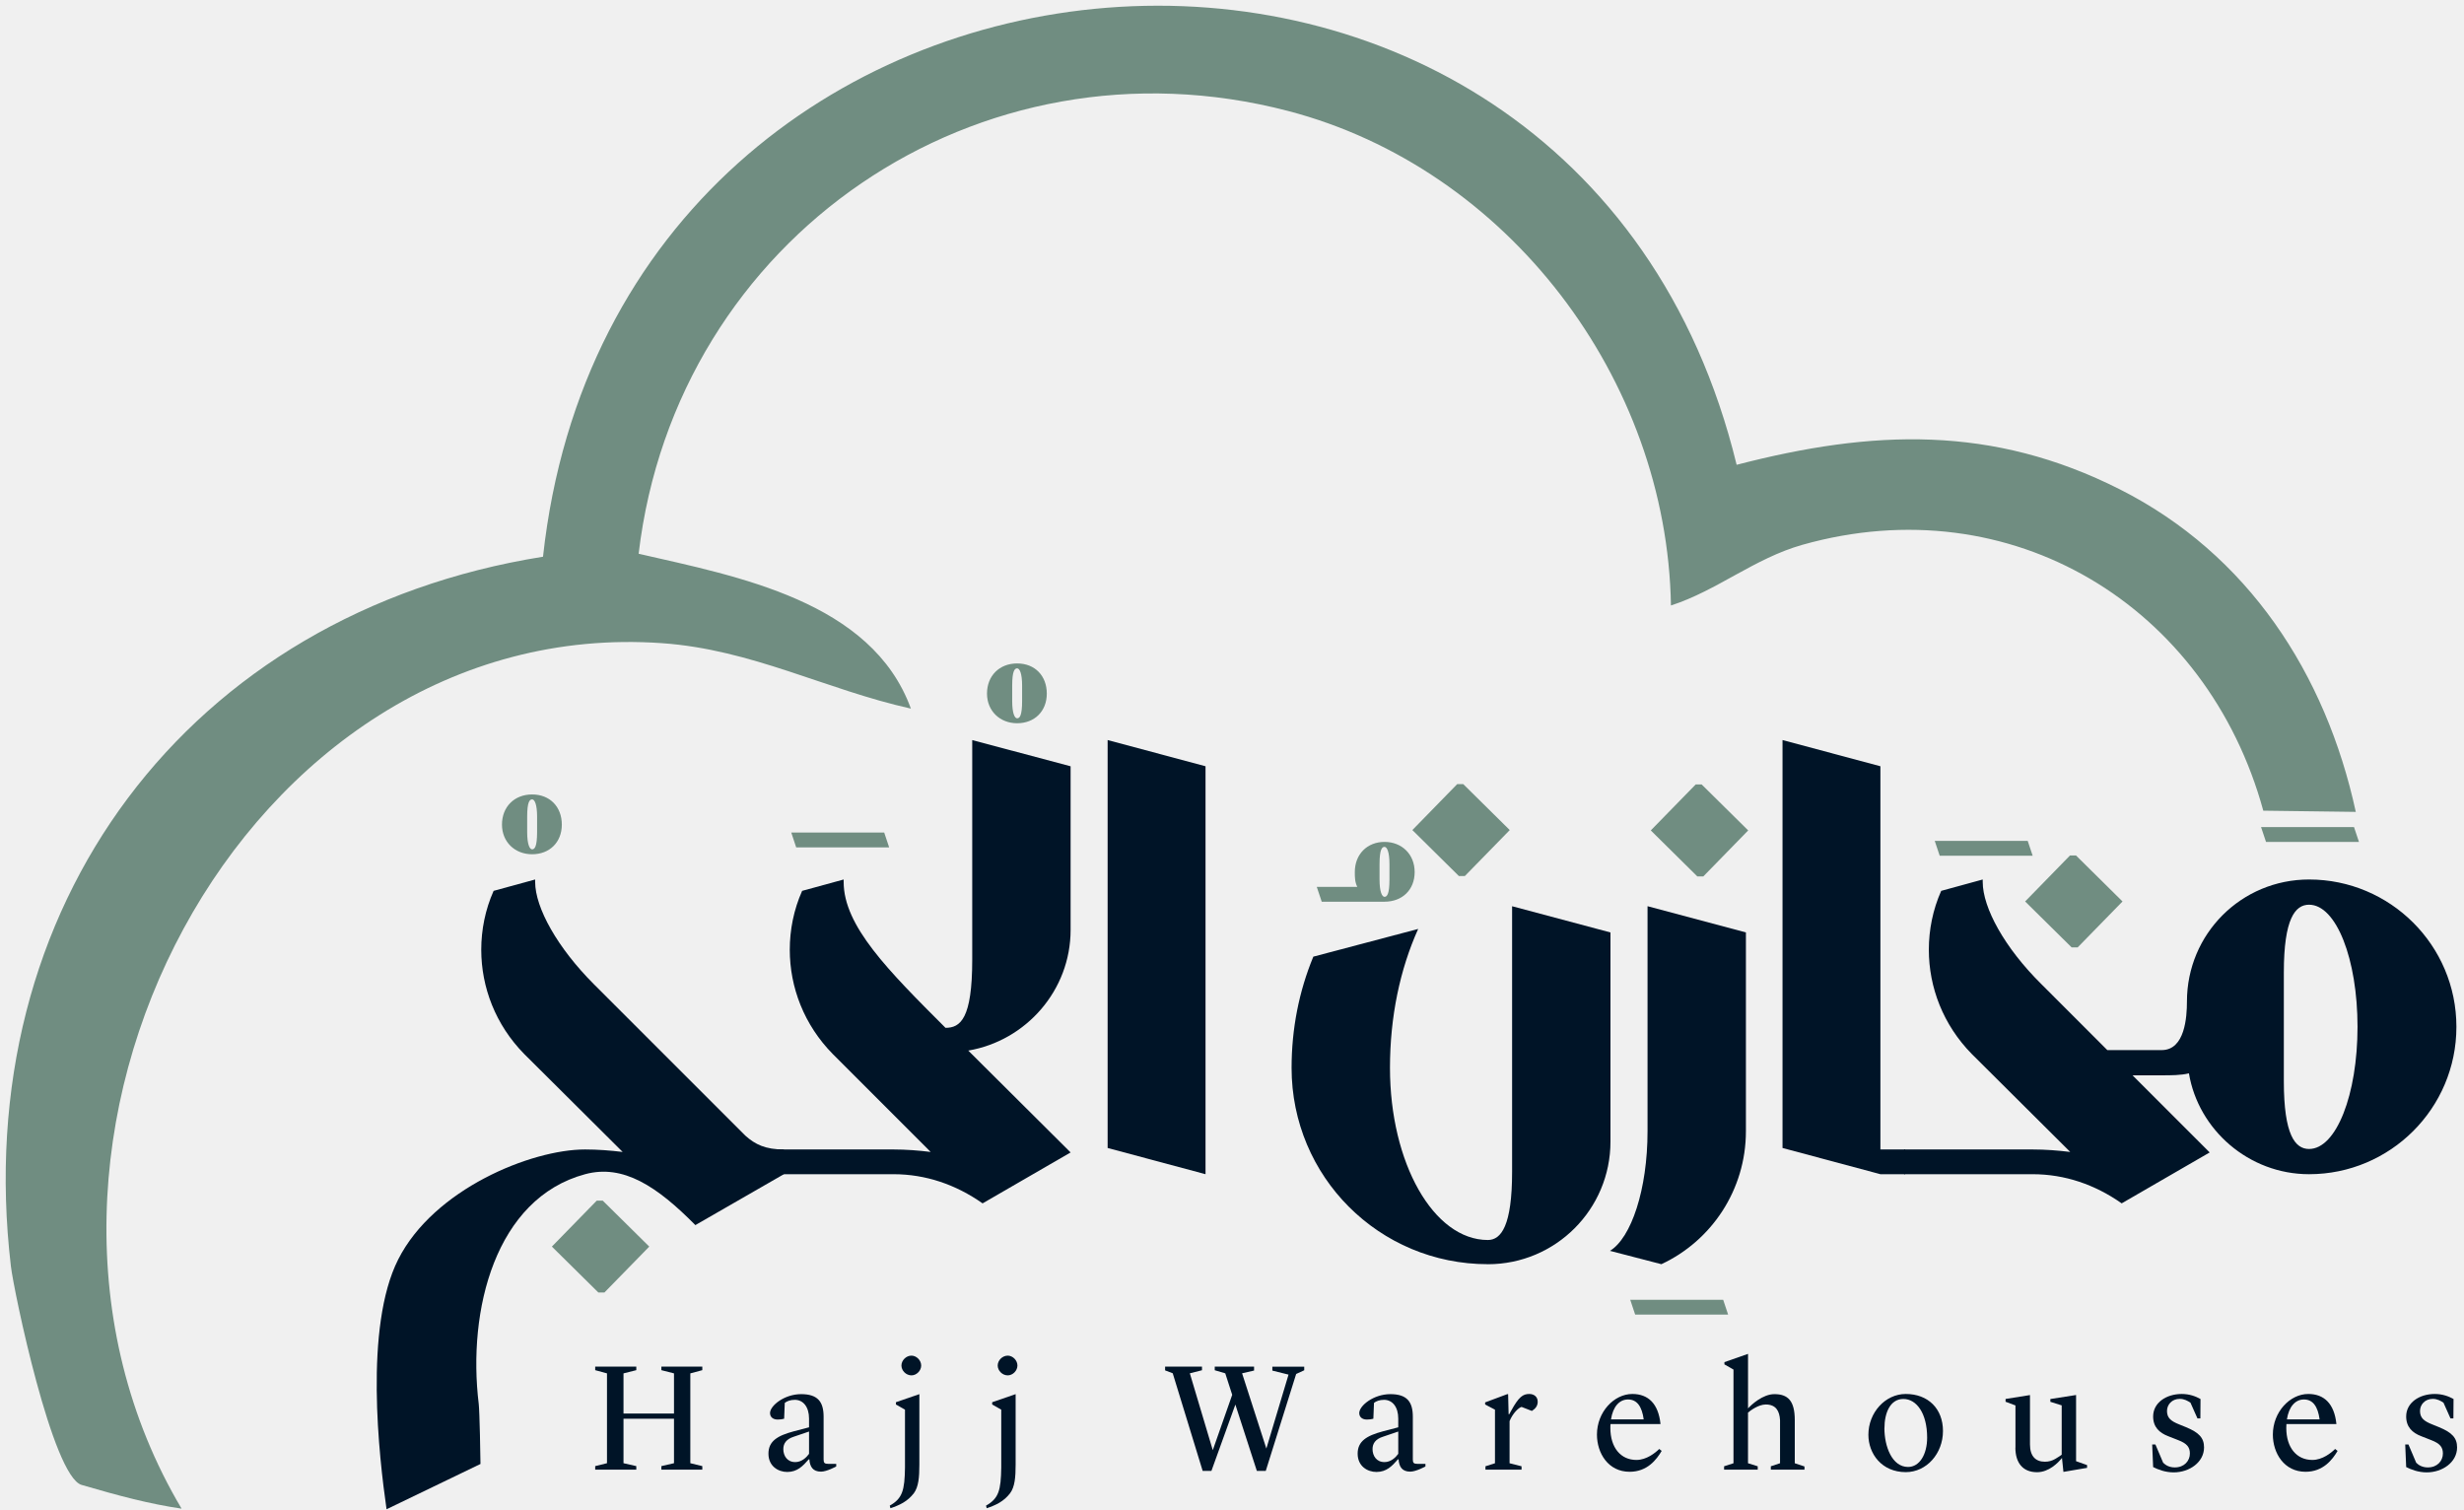
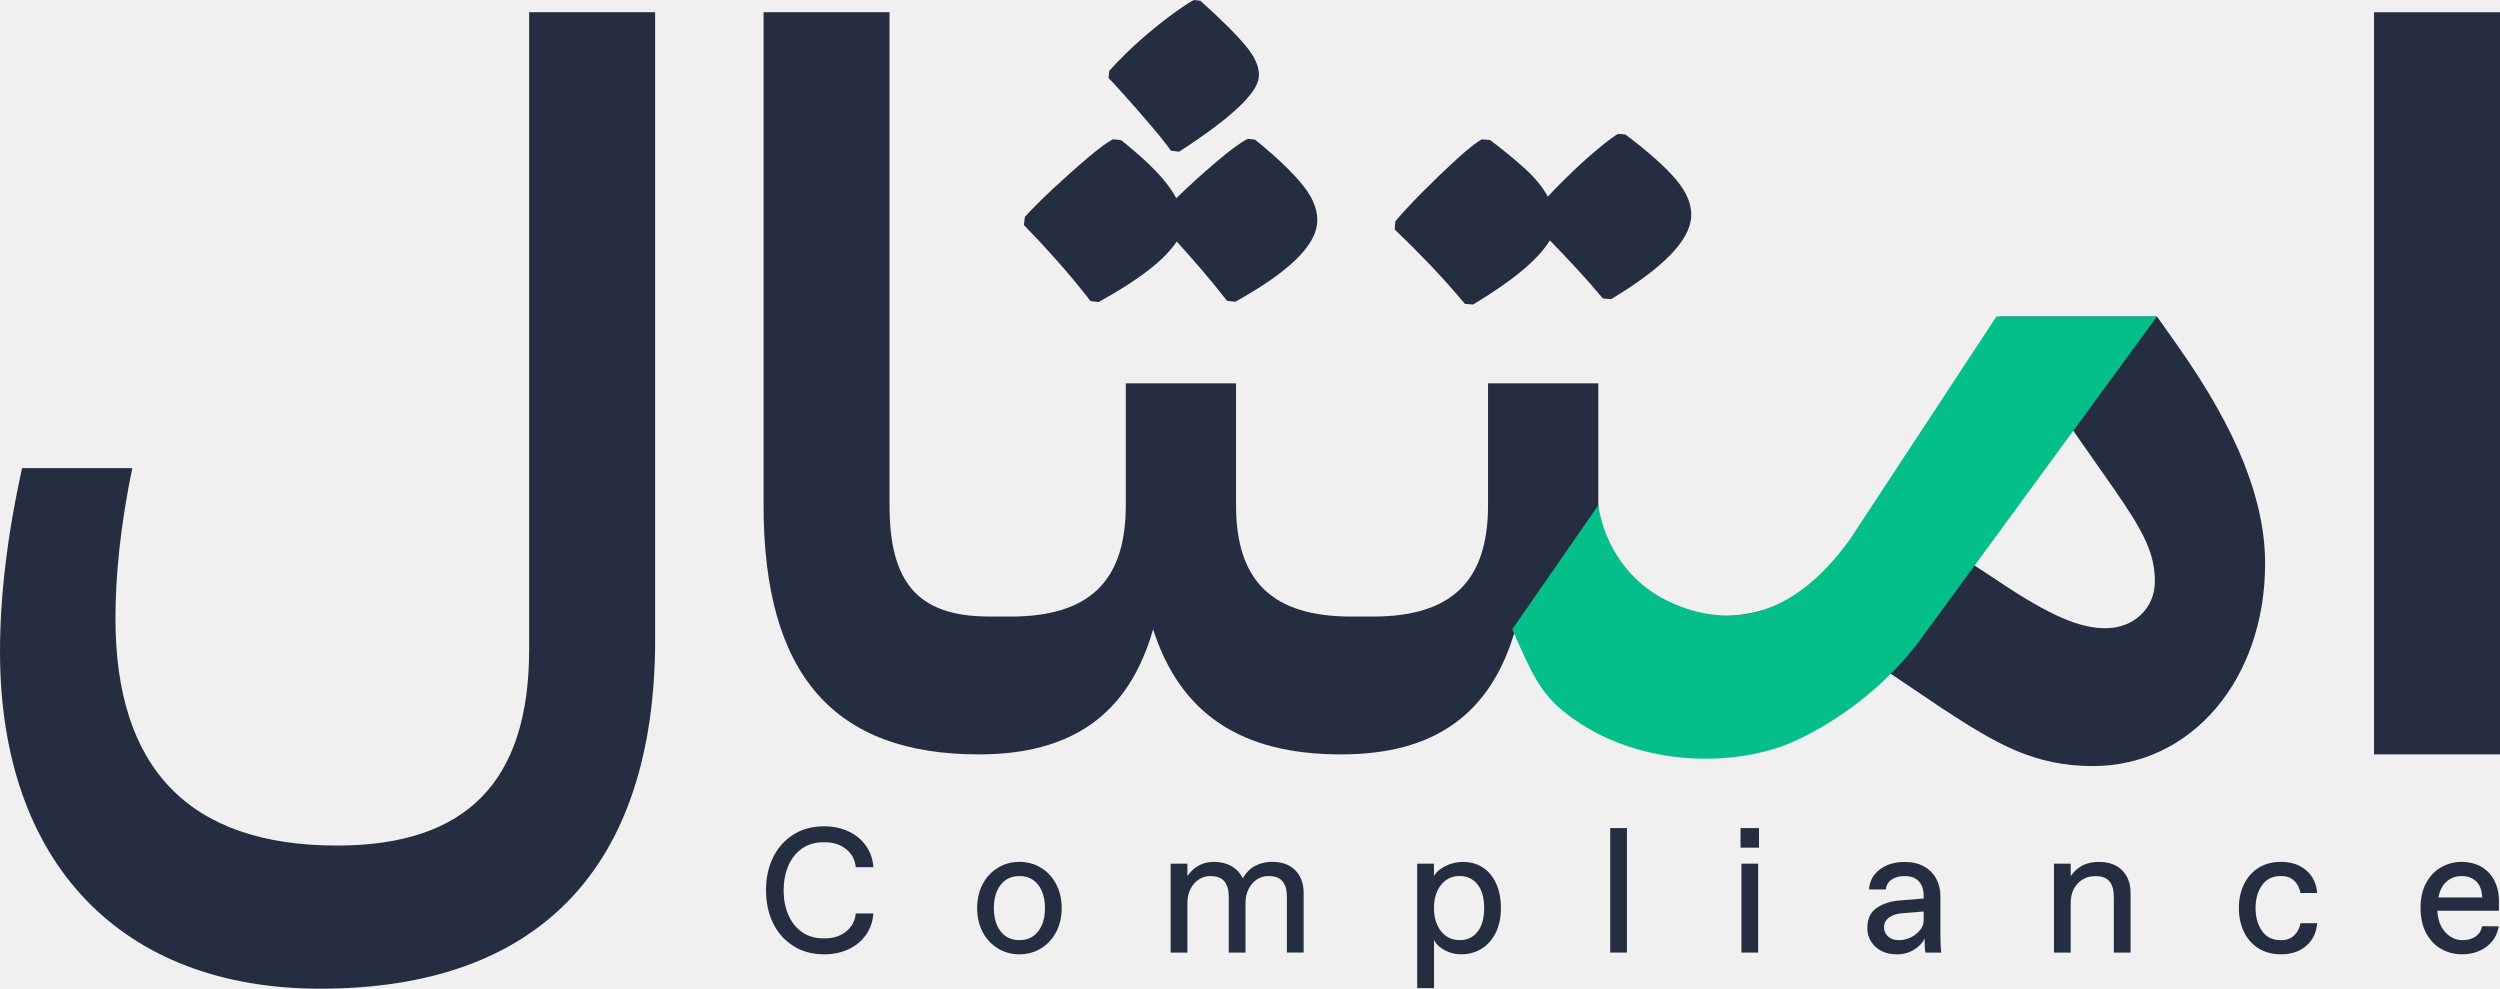
- <svg xmlns="http://www.w3.org/2000/svg" width="160" height="98" viewBox="0 0 160 98" fill="none">
-   <path d="M31.198 95.06L25.101 98C24.616 94.627 23.633 86.177 25.856 81.781C28.163 77.212 34.49 74.638 37.991 74.638C38.826 74.638 39.629 74.702 40.432 74.799L34.043 68.442C32.18 66.549 31.25 64.108 31.25 61.667C31.25 60.383 31.508 59.068 32.053 57.846L34.75 57.108V57.269C34.75 58.939 36.194 61.538 38.571 63.915L48.397 73.738C49.038 74.316 49.712 74.638 50.9 74.638V76.244L45.153 79.549C42.68 77.046 40.473 75.572 37.993 76.244C32.175 77.815 30.339 85.046 31.087 91.167C31.142 91.614 31.2 94.644 31.2 95.06H31.198Z" fill="#001427" />
-   <path d="M63.803 78.137C62.069 76.918 60.111 76.244 58.024 76.244H49.676V74.638H58.024C58.827 74.638 59.662 74.702 60.433 74.799L54.077 68.442C52.213 66.549 51.284 64.108 51.284 61.667C51.284 60.383 51.541 59.068 52.087 57.846L54.783 57.108V57.269C54.783 60.126 57.672 63.015 61.397 66.74C62.359 66.74 63.132 66.162 63.132 62.309V48.055L69.52 49.757V60.383C69.52 64.301 66.631 67.575 62.874 68.217L69.52 74.831L63.806 78.137H63.803Z" fill="#001427" />
-   <path d="M78.281 76.244L71.924 74.541V48.053L78.281 49.755V76.244Z" fill="#001427" />
-   <path d="M96.614 82.087C89.551 82.087 83.869 76.405 83.869 69.342C83.869 66.804 84.35 64.366 85.281 62.118L92.089 60.319C90.902 62.953 90.258 66.034 90.258 69.342C90.258 75.507 93.083 80.516 96.614 80.516C97.481 80.516 98.188 79.584 98.188 76.085V58.844L104.576 60.547V74.127C104.576 78.526 101.013 82.089 96.614 82.089V82.087Z" fill="#001427" />
-   <path d="M107.882 82.087L104.542 81.22C105.922 80.385 106.983 77.237 106.983 73.451V58.842L113.371 60.544V73.451C113.371 77.272 111.124 80.578 107.882 82.087Z" fill="#001427" />
-   <path d="M122.104 76.244L115.748 74.541V48.053L122.104 49.755V74.638H123.71V76.244H122.104Z" fill="#001427" />
-   <path d="M136.839 68.185H140.371C141.88 68.185 142.009 66.034 142.009 65.037C142.009 60.639 145.54 57.108 149.939 57.108C155.205 57.108 159.507 61.377 159.507 66.675C159.507 71.974 155.205 76.244 149.939 76.244C146.021 76.244 142.747 73.354 142.138 69.694C141.625 69.823 140.983 69.823 140.371 69.823H138.477L143.486 74.831L137.771 78.137C136.037 76.918 134.079 76.244 131.992 76.244H123.643V74.638H131.992C132.827 74.638 133.63 74.702 134.431 74.799L128.042 68.442C126.179 66.549 125.249 64.108 125.249 61.667C125.249 60.383 125.507 59.068 126.052 57.846L128.748 57.108V57.269C128.748 58.939 130.161 61.538 132.57 63.915L136.839 68.185ZM149.939 58.745C149.039 58.745 148.301 59.645 148.301 63.144V70.207C148.301 73.706 149.039 74.606 149.939 74.606C151.706 74.606 153.086 71.074 153.086 66.675C153.086 62.277 151.706 58.745 149.939 58.745Z" fill="#001427" />
-   <path d="M32.596 53.544C32.596 52.389 33.399 51.586 34.554 51.586C35.709 51.586 36.482 52.389 36.482 53.544C36.482 54.699 35.679 55.469 34.554 55.469C33.429 55.469 32.596 54.667 32.596 53.544ZM34.876 54.025V53.029C34.876 52.226 34.715 51.906 34.554 51.906C34.393 51.906 34.232 52.067 34.232 53.029V54.025C34.232 54.828 34.393 55.15 34.554 55.15C34.715 55.15 34.876 54.989 34.876 54.025Z" fill="#708D81" />
-   <path d="M57.415 54.057L57.737 55.021H51.7L51.38 54.057H57.417H57.415Z" fill="#708D81" />
-   <path d="M64.091 45.036C64.091 43.882 64.894 43.079 66.049 43.079C67.204 43.079 67.974 43.882 67.974 45.036C67.974 46.191 67.171 46.962 66.049 46.962C64.926 46.962 64.091 46.159 64.091 45.036ZM66.371 45.517V44.521C66.371 43.718 66.21 43.398 66.049 43.398C65.888 43.398 65.727 43.559 65.727 44.521V45.517C65.727 46.32 65.888 46.642 66.049 46.642C66.21 46.642 66.371 46.481 66.371 45.517Z" fill="#708D81" />
-   <path d="M89.903 58.552H85.827L85.505 57.588H88.136C87.975 57.266 87.975 56.947 87.975 56.624C87.975 55.469 88.778 54.667 89.903 54.667C91.028 54.667 91.861 55.469 91.861 56.624C91.861 57.779 91.058 58.55 89.903 58.55V58.552ZM90.225 57.108V56.111C90.225 55.309 90.064 54.989 89.903 54.989C89.742 54.989 89.581 55.15 89.581 56.111V57.108C89.581 57.91 89.742 58.233 89.903 58.233C90.064 58.233 90.225 58.071 90.225 57.108Z" fill="#708D81" />
-   <path d="M111.894 84.397L112.216 85.361H106.18L105.858 84.397H111.894Z" fill="#708D81" />
-   <path d="M131.67 54.602L131.992 55.566H125.955L125.633 54.602H131.67Z" fill="#708D81" />
-   <path d="M152.858 53.705L153.18 54.669H147.144L146.822 53.705H152.858Z" fill="#708D81" />
-   <path d="M35.836 80.944L38.75 77.96H39.139L42.16 80.944L39.247 83.927H38.856L35.836 80.944Z" fill="#708D81" />
-   <path d="M91.712 53.898L94.624 50.914H95.015L98.036 53.898L95.121 56.882H94.732L91.712 53.898Z" fill="#708D81" />
-   <path d="M107.194 53.921L110.109 50.937H110.498L113.519 53.921L110.606 56.907H110.215L107.194 53.921Z" fill="#708D81" />
-   <path d="M131.502 58.534L134.415 55.548H134.806L137.826 58.534L134.912 61.518H134.523L131.502 58.534Z" fill="#708D81" />
-   <path d="M38.649 95.43V95.198L39.415 95.009V89.177L38.649 88.968V88.736H41.318V88.968L40.487 89.177V91.784H43.766V89.177L42.947 88.968V88.736H45.604V88.968L44.826 89.177V95.009L45.604 95.198V95.43H42.947V95.198L43.766 95.009V92.12H40.487V95.009L41.318 95.198V95.43H38.649Z" fill="#001427" />
-   <path d="M49.899 94.39C49.899 93.583 50.476 93.224 51.537 92.941L52.535 92.679V92.111C52.535 91.356 52.158 90.894 51.611 90.894C51.328 90.894 51.095 90.979 50.959 91.094L50.918 92.122C50.803 92.154 50.665 92.175 50.497 92.175C50.203 92.175 50.002 92.016 50.002 91.754C50.002 91.271 50.936 90.525 52.02 90.525C53.103 90.525 53.481 91.02 53.481 91.996V94.77C53.481 94.991 53.543 95.053 53.796 95.053H54.3V95.221C54.3 95.221 53.69 95.557 53.313 95.557C52.777 95.557 52.588 95.23 52.556 94.758H52.515C52.137 95.189 51.778 95.578 51.118 95.578C50.541 95.578 49.899 95.209 49.899 94.39ZM51.633 94.938C52.054 94.938 52.358 94.644 52.535 94.402V92.953L51.548 93.288C51.054 93.445 50.865 93.73 50.865 94.096C50.865 94.526 51.118 94.936 51.633 94.936V94.938Z" fill="#001427" />
-   <path d="M57.778 97.763C58.597 97.301 58.745 96.776 58.765 95.294V91.533L58.176 91.197V91.05L59.699 90.525V95.106C59.699 95.916 59.646 96.546 59.343 96.956C58.933 97.492 58.418 97.733 57.82 97.933L57.778 97.765V97.763ZM58.535 88.667C58.535 88.331 58.839 88.025 59.186 88.025C59.513 88.025 59.817 88.328 59.817 88.667C59.817 89.005 59.513 89.306 59.186 89.306C58.839 89.306 58.535 89.002 58.535 88.667Z" fill="#001427" />
-   <path d="M64.029 97.763C64.848 97.301 64.995 96.776 65.016 95.294V91.533L64.427 91.197V91.05L65.95 90.525V95.106C65.95 95.916 65.897 96.546 65.593 96.956C65.184 97.492 64.668 97.733 64.07 97.933L64.029 97.765V97.763ZM64.786 88.667C64.786 88.331 65.09 88.025 65.437 88.025C65.763 88.025 66.067 88.328 66.067 88.667C66.067 89.005 65.763 89.306 65.437 89.306C65.09 89.306 64.786 89.002 64.786 88.667Z" fill="#001427" />
-   <path d="M78.094 95.506L76.151 89.17L75.656 88.982V88.74H78.051V88.973L77.262 89.173L78.752 94.163L80.013 90.569L79.562 89.173L78.879 88.973V88.74H81.433V88.993L80.655 89.173L82.231 94.059L83.671 89.258L82.62 88.996V88.743H84.69V88.975L84.166 89.216L82.192 95.511H81.614L80.218 91.202L78.663 95.511H78.097L78.094 95.506Z" fill="#001427" />
-   <path d="M88.159 94.39C88.159 93.583 88.737 93.224 89.797 92.941L90.796 92.679V92.111C90.796 91.356 90.419 90.894 89.871 90.894C89.588 90.894 89.356 90.979 89.22 91.094L89.179 92.122C89.064 92.154 88.926 92.175 88.758 92.175C88.463 92.175 88.263 92.016 88.263 91.754C88.263 91.271 89.197 90.525 90.281 90.525C91.364 90.525 91.742 91.02 91.742 91.996V94.77C91.742 94.991 91.804 95.053 92.057 95.053H92.561V95.221C92.561 95.221 91.951 95.557 91.574 95.557C91.037 95.557 90.849 95.23 90.817 94.758H90.775C90.398 95.189 90.039 95.578 89.379 95.578C88.801 95.578 88.159 95.209 88.159 94.39ZM89.894 94.938C90.315 94.938 90.619 94.644 90.796 94.402V92.953L89.809 93.288C89.314 93.445 89.126 93.73 89.126 94.096C89.126 94.526 89.379 94.936 89.894 94.936V94.938Z" fill="#001427" />
-   <path d="M96.458 95.43V95.209L97.076 95.012V91.533L96.437 91.197V91.061L97.877 90.525H97.93L97.962 91.828H98.004L98.119 91.618C98.623 90.693 98.896 90.514 99.306 90.514C99.609 90.514 99.851 90.693 99.851 91.018C99.851 91.28 99.715 91.46 99.474 91.616L98.802 91.354C98.604 91.407 98.225 91.775 98.024 92.278V95.012L98.802 95.209V95.43H96.46H96.458Z" fill="#001427" />
-   <path d="M103.698 93.15C103.698 91.69 104.802 90.514 105.998 90.514C107.017 90.514 107.689 91.133 107.825 92.467H104.579C104.569 92.541 104.569 92.624 104.569 92.718C104.569 94.011 105.253 94.798 106.26 94.798C106.921 94.798 107.489 94.335 107.742 94.085L107.901 94.211C107.565 94.779 106.967 95.566 105.819 95.566C104.431 95.566 103.698 94.358 103.698 93.15ZM104.611 92.163H106.734C106.619 91.333 106.304 90.871 105.715 90.871C105.158 90.871 104.737 91.333 104.611 92.163Z" fill="#001427" />
-   <path d="M111.954 95.43V95.209L112.564 95.012V88.929L111.975 88.593V88.446L113.509 87.91V91.45C113.73 91.209 114.464 90.525 115.221 90.525C116.093 90.525 116.544 90.947 116.544 92.216V95.012L117.174 95.221V95.43H114.989V95.209L115.587 95.012V92.216C115.555 91.627 115.325 91.197 114.662 91.197C114.19 91.197 113.664 91.586 113.507 91.722V95.012L114.138 95.209V95.43H111.952H111.954Z" fill="#001427" />
-   <path d="M121.324 93.162C121.324 91.722 122.417 90.514 123.752 90.514C125.192 90.514 126.167 91.46 126.167 92.92C126.167 94.381 125.104 95.589 123.752 95.589C122.196 95.589 121.324 94.402 121.324 93.162ZM122.364 92.732C122.364 93.919 122.859 95.253 123.899 95.253C124.656 95.253 125.139 94.423 125.139 93.351C125.139 91.775 124.456 90.838 123.595 90.838C122.735 90.838 122.367 91.752 122.367 92.729L122.364 92.732Z" fill="#001427" />
-   <path d="M130.874 94.002V91.259L130.232 91.018V90.838L131.817 90.585V93.79C131.817 94.556 132.185 94.913 132.784 94.913C133.037 94.913 133.257 94.85 133.455 94.733C133.644 94.618 133.782 94.533 133.876 94.459V91.255L133.14 91.022V90.843L134.81 90.581V94.878L135.524 95.131V95.311L133.989 95.573L133.895 94.669C133.644 94.984 133.044 95.594 132.277 95.594C131.343 95.594 130.869 94.975 130.869 93.997L130.874 94.002Z" fill="#001427" />
-   <path d="M139.814 95.253L139.752 93.792H139.961L140.465 94.979C140.633 95.147 140.875 95.283 141.222 95.283C141.841 95.283 142.2 94.853 142.2 94.379C142.2 93.969 142.011 93.728 141.431 93.507L140.792 93.256C140.214 93.035 139.814 92.658 139.814 91.975C139.814 91.082 140.665 90.514 141.673 90.514C142.168 90.514 142.566 90.661 142.89 90.841L142.881 92.101H142.692L142.239 91.082C142.071 90.967 141.839 90.832 141.544 90.832C141.029 90.832 140.714 91.209 140.714 91.621C140.714 92.072 140.976 92.281 141.512 92.493L141.954 92.672C142.793 93.019 143.12 93.367 143.12 93.986C143.12 94.943 142.174 95.605 141.146 95.605C140.599 95.605 140.118 95.416 139.812 95.258L139.814 95.253Z" fill="#001427" />
-   <path d="M147.588 93.15C147.588 91.69 148.692 90.514 149.888 90.514C150.907 90.514 151.579 91.133 151.715 92.467H148.469C148.46 92.541 148.46 92.624 148.46 92.718C148.46 94.011 149.143 94.798 150.151 94.798C150.811 94.798 151.379 94.335 151.632 94.085L151.791 94.211C151.455 94.779 150.857 95.566 149.709 95.566C148.322 95.566 147.588 94.358 147.588 93.15ZM148.501 92.163H150.624C150.509 91.333 150.194 90.871 149.605 90.871C149.049 90.871 148.628 91.333 148.501 92.163Z" fill="#001427" />
-   <path d="M156.245 95.253L156.183 93.792H156.392L156.896 94.979C157.064 95.147 157.305 95.283 157.653 95.283C158.272 95.283 158.63 94.853 158.63 94.379C158.63 93.969 158.442 93.728 157.862 93.507L157.222 93.256C156.645 93.035 156.245 92.658 156.245 91.975C156.245 91.082 157.096 90.514 158.104 90.514C158.598 90.514 158.996 90.661 159.321 90.841L159.311 92.101H159.123L158.669 91.082C158.502 90.967 158.269 90.832 157.975 90.832C157.459 90.832 157.144 91.209 157.144 91.621C157.144 92.072 157.406 92.281 157.943 92.493L158.384 92.672C159.224 93.019 159.551 93.367 159.551 93.986C159.551 94.943 158.605 95.605 157.577 95.605C157.029 95.605 156.548 95.416 156.242 95.258L156.245 95.253Z" fill="#001427" />
-   <path d="M112.764 30.182C121.582 27.895 129.365 27.582 137.665 31.781C145.966 35.979 151.025 43.737 152.973 52.718L146.967 52.64C143.32 39.331 130.591 31.557 117.045 35.374C113.926 36.253 111.49 38.353 108.503 39.315C108.257 24.601 97.905 10.931 83.644 7.206C63.56 1.963 43.904 15.377 41.47 35.956C47.897 37.433 56.607 39.027 59.149 46.012C53.614 44.779 48.831 42.175 42.995 41.763C15.784 39.844 -2.243 74.359 11.792 97.961C9.678 97.65 7.695 97.119 5.298 96.419C3.407 95.865 0.897 83.838 0.708 82.223C-2.043 58.89 12.213 39.826 35.26 36.149C40.078 -7.854 102.28 -12.919 112.769 30.182H112.764Z" fill="#708D81" />
+ <svg xmlns="http://www.w3.org/2000/svg" width="177" height="70" viewBox="0 0 177 70" fill="none">
+   <g clip-path="url(#clip0_1_389)">
+     <path d="M46.386 45.229C46.386 61.518 38.059 70 22.672 70C8.623 70 0 61.142 0 46.129C0 42.226 0.519 37.872 1.56 33.142H9.365C8.547 37.12 8.175 40.647 8.175 43.801C8.175 54.309 13.305 59.865 23.86 59.865C33.006 59.865 37.464 55.361 37.464 45.978V0.866H46.383V45.229H46.386Z" fill="#252E40" />
+     <path d="M69.3 53.412C59.116 53.412 54.06 47.856 54.06 35.772V0.866H62.979V35.769C62.979 41.174 64.912 43.65 70.042 43.65H70.784V51.907L69.297 53.409L69.3 53.412Z" fill="#252E40" />
+     <path d="M96.433 43.653V51.91L94.946 53.412C87.884 53.412 83.572 50.559 81.639 44.553C79.929 50.559 75.914 53.412 69.3 53.412V45.154L70.787 43.653H71.529C77.105 43.653 79.706 41.177 79.706 35.772V27.139H87.511V35.772C87.511 41.177 90.113 43.653 95.689 43.653H96.431H96.433Z" fill="#252E40" />
+     <path d="M122.08 43.653V51.91L120.593 53.412C113.53 53.412 109.219 50.559 107.286 44.553C105.576 50.559 101.561 53.412 94.946 53.412V45.154L96.433 43.653H97.176C102.751 43.653 105.353 41.177 105.353 35.772V27.139H113.158V35.772C113.158 41.177 115.759 43.653 121.335 43.653H122.077H122.08Z" fill="#252E40" />
+     <path d="M154.199 24.512C158.437 30.518 160.37 35.47 160.37 39.9C160.37 48.083 155.167 54.238 148.178 54.238C144.015 54.238 141.338 52.662 137.548 50.183L133.756 47.631C129.741 51.608 125.578 53.412 119.706 53.412V45.154L121.193 43.653C127.364 43.653 130.113 40.801 135.838 31.567L141.563 22.409H152.715L154.202 24.512H154.199ZM152.565 41.174C152.565 39.222 151.823 37.721 149.741 34.718L146.171 29.615L142.156 36.145C141.338 37.496 140.519 38.772 139.704 39.975L141.414 41.1C145.206 43.653 147.286 44.479 149.072 44.479C151.078 44.479 152.565 43.052 152.565 41.177V41.174Z" fill="#252E40" />
+     <path d="M168.081 53.412V0.866H177V53.409H168.081V53.412Z" fill="#252E40" />
+     <path d="M113.16 35.769C113.601 38.703 115.416 41.275 118.07 42.546C121.479 44.177 126.391 44.625 131.018 38.123L141.346 22.409H152.712L135.859 45.425C133.659 48.359 130.42 50.928 127.102 52.453C123.076 54.307 116.035 54.468 110.955 50.57C109.035 49.098 108.442 47.67 107.071 44.553L113.158 35.772L113.16 35.769Z" fill="#04BF8A" />
+     <path d="M77.21 21.313C76.389 20.261 75.589 19.297 74.81 18.424C74.034 17.55 73.26 16.721 72.492 15.934L72.56 15.357C73.053 14.809 73.724 14.141 74.566 13.352C75.41 12.566 76.239 11.827 77.047 11.144C77.857 10.46 78.445 10.031 78.809 9.857L79.381 9.925C80.404 10.741 81.23 11.48 81.859 12.142C82.492 12.804 82.964 13.434 83.281 14.036C84.107 13.223 85.043 12.37 86.095 11.477C87.144 10.585 87.897 10.034 88.35 9.827L88.859 9.888C90.428 11.159 91.576 12.264 92.305 13.196C93.034 14.128 93.347 15.023 93.247 15.879C93.055 17.505 91.123 19.334 87.448 21.368L86.877 21.299C86.242 20.486 85.62 19.729 85.017 19.027C84.411 18.326 83.842 17.682 83.31 17.099C82.473 18.389 80.629 19.817 77.781 21.384L77.21 21.315V21.313ZM82.903 10.672C82.61 10.246 82.132 9.647 81.471 8.874C80.811 8.101 80.186 7.386 79.596 6.729C79.009 6.072 78.636 5.67 78.482 5.522L78.542 5.008C79.284 4.184 80.073 3.414 80.907 2.688C81.744 1.965 82.515 1.351 83.218 0.85C83.921 0.35 84.364 0.066 84.543 0L84.988 0.053C86.541 1.454 87.637 2.55 88.277 3.342C88.914 4.134 89.195 4.852 89.122 5.492C88.985 6.647 87.105 8.397 83.48 10.739L82.909 10.67L82.903 10.672Z" fill="#252E40" />
+     <path d="M103.716 21.514C102.848 20.481 102.004 19.536 101.183 18.68C100.365 17.825 99.552 17.015 98.746 16.249L98.794 15.662C99.274 15.089 99.927 14.388 100.75 13.559C101.576 12.73 102.384 11.954 103.179 11.231C103.973 10.508 104.553 10.055 104.912 9.865L105.492 9.912C106.473 10.648 107.317 11.342 108.02 11.991C108.726 12.64 109.247 13.283 109.586 13.924C110.108 13.355 110.698 12.759 111.353 12.134C112.009 11.509 112.638 10.95 113.244 10.452C113.848 9.955 114.285 9.632 114.558 9.478L115.075 9.52C116.709 10.749 117.91 11.819 118.681 12.735C119.452 13.652 119.803 14.544 119.733 15.412C119.599 17.065 117.711 18.988 114.07 21.18L113.488 21.133C112.814 20.333 112.161 19.591 111.524 18.905C110.887 18.22 110.286 17.589 109.727 17.02C108.928 18.355 107.115 19.867 104.293 21.562L103.711 21.514H103.716Z" fill="#252E40" />
+     <path d="M58.348 67.566C57.517 67.566 56.79 67.37 56.166 66.973C55.542 66.579 55.064 66.041 54.731 65.355C54.398 64.672 54.233 63.896 54.233 63.032C54.233 62.169 54.398 61.393 54.731 60.71C55.064 60.027 55.542 59.487 56.166 59.092C56.79 58.697 57.517 58.502 58.348 58.502C58.972 58.502 59.541 58.618 60.055 58.854C60.569 59.089 60.986 59.426 61.301 59.868C61.616 60.31 61.797 60.819 61.836 61.399H60.59C60.532 60.861 60.302 60.435 59.898 60.114C59.494 59.796 58.998 59.635 58.408 59.635H58.285C57.703 59.635 57.199 59.783 56.777 60.082C56.352 60.382 56.032 60.787 55.812 61.303C55.592 61.82 55.481 62.397 55.481 63.035C55.481 63.673 55.592 64.251 55.812 64.767C56.032 65.284 56.355 65.691 56.777 65.988C57.199 66.284 57.703 66.436 58.285 66.436H58.408C58.998 66.436 59.494 66.277 59.898 65.956C60.302 65.638 60.532 65.209 60.59 64.672H61.836C61.794 65.252 61.616 65.76 61.301 66.202C60.986 66.645 60.569 66.981 60.055 67.217C59.538 67.452 58.969 67.569 58.348 67.569V67.566Z" fill="#252E40" />
+     <path d="M72.174 67.566C71.618 67.566 71.109 67.429 70.653 67.15C70.197 66.872 69.838 66.488 69.575 65.993C69.313 65.498 69.182 64.931 69.182 64.293C69.182 63.655 69.313 63.088 69.575 62.593C69.838 62.098 70.197 61.711 70.653 61.436C71.109 61.158 71.618 61.02 72.174 61.02C72.73 61.02 73.239 61.158 73.695 61.436C74.152 61.714 74.511 62.098 74.773 62.593C75.035 63.088 75.167 63.655 75.167 64.293C75.167 64.931 75.035 65.498 74.773 65.993C74.511 66.488 74.152 66.875 73.695 67.15C73.239 67.426 72.73 67.566 72.174 67.566ZM72.224 66.56C72.565 66.56 72.869 66.47 73.134 66.29C73.399 66.11 73.609 65.85 73.758 65.509C73.908 65.167 73.984 64.764 73.984 64.293C73.984 63.822 73.908 63.419 73.758 63.078C73.609 62.736 73.402 62.476 73.134 62.296C72.869 62.116 72.565 62.026 72.224 62.026H72.124C71.784 62.026 71.479 62.116 71.214 62.296C70.95 62.476 70.74 62.736 70.59 63.078C70.441 63.419 70.365 63.822 70.365 64.293C70.365 64.764 70.441 65.167 70.59 65.509C70.74 65.85 70.947 66.11 71.214 66.29C71.479 66.47 71.784 66.56 72.124 66.56H72.224Z" fill="#252E40" />
+     <path d="M82.882 67.442V61.147H84.068V62.029C84.267 61.727 84.524 61.483 84.841 61.298C85.156 61.112 85.523 61.02 85.938 61.02C86.402 61.02 86.811 61.115 87.165 61.309C87.519 61.502 87.794 61.796 87.994 62.19C88.219 61.78 88.513 61.481 88.88 61.295C89.245 61.11 89.636 61.017 90.053 61.017C90.758 61.017 91.309 61.216 91.705 61.616C92.098 62.016 92.297 62.55 92.297 63.221V67.439H91.112V63.475C91.112 63.014 91.01 62.656 90.808 62.405C90.603 62.153 90.286 62.026 89.853 62.026H89.754C89.497 62.026 89.247 62.103 89.006 62.254C88.765 62.405 88.568 62.625 88.413 62.916C88.259 63.207 88.183 63.538 88.183 63.917V67.442H86.997V63.477C86.997 63.017 86.895 62.659 86.693 62.407C86.489 62.156 86.171 62.029 85.738 62.029H85.639C85.382 62.029 85.133 62.106 84.891 62.257C84.65 62.407 84.453 62.627 84.299 62.919C84.144 63.21 84.068 63.541 84.068 63.92V67.444H82.882V67.442Z" fill="#252E40" />
+     <path d="M100.338 69.96V61.147H101.524V62.029C101.681 61.743 101.957 61.505 102.347 61.311C102.738 61.118 103.15 61.023 103.583 61.023C104.107 61.023 104.569 61.152 104.973 61.412C105.377 61.671 105.691 62.047 105.919 62.537C106.148 63.027 106.263 63.612 106.263 64.293C106.263 64.974 106.14 65.548 105.896 66.044C105.649 66.539 105.314 66.918 104.886 67.177C104.459 67.436 103.981 67.566 103.459 67.566C103.035 67.566 102.646 67.471 102.295 67.283C101.941 67.095 101.686 66.854 101.529 66.56V69.958H100.344L100.338 69.96ZM103.381 66.56C103.879 66.56 104.286 66.364 104.603 65.975C104.918 65.585 105.078 65.024 105.078 64.293C105.078 63.562 104.92 63.003 104.603 62.611C104.288 62.222 103.879 62.026 103.381 62.026H103.281C102.974 62.026 102.686 62.114 102.421 62.283C102.156 62.455 101.938 62.712 101.773 63.056C101.608 63.401 101.524 63.811 101.524 64.29C101.524 64.77 101.608 65.18 101.773 65.525C101.938 65.869 102.156 66.126 102.421 66.298C102.686 66.47 102.974 66.555 103.281 66.555H103.381V66.56Z" fill="#252E40" />
+     <path d="M114.002 67.442V58.629H115.188V67.442H114.002Z" fill="#252E40" />
+     <path d="M123.229 60.014V58.629H124.537V60.014H123.229ZM123.292 67.442V61.147H124.477V67.442H123.292Z" fill="#252E40" />
+     <path d="M134.262 67.566C133.871 67.566 133.52 67.487 133.208 67.328C132.896 67.169 132.652 66.947 132.473 66.66C132.295 66.374 132.206 66.057 132.206 65.704C132.206 65.058 132.429 64.584 132.872 64.282C133.315 63.98 133.85 63.803 134.474 63.753L136.195 63.615V63.414C136.195 62.977 136.079 62.638 135.846 62.394C135.613 62.151 135.298 62.029 134.899 62.029H134.8C134.459 62.029 134.168 62.111 133.926 62.275C133.685 62.439 133.549 62.672 133.514 62.974H132.329C132.363 62.394 132.612 61.925 133.084 61.565C133.554 61.205 134.141 61.025 134.849 61.025C135.382 61.025 135.838 61.131 136.221 61.346C136.604 61.56 136.892 61.849 137.086 62.214C137.281 62.58 137.38 62.98 137.38 63.416V66.059C137.38 66.69 137.401 67.15 137.443 67.444H136.321C136.279 67.235 136.258 66.899 136.258 66.438C136.124 66.748 135.877 67.015 135.516 67.238C135.154 67.46 134.737 67.572 134.262 67.572V67.566ZM134.498 66.56C134.755 66.56 135.015 66.496 135.277 66.372C135.539 66.245 135.757 66.075 135.933 65.861C136.108 65.646 136.195 65.418 136.195 65.175V64.534L134.637 64.661C134.262 64.696 133.96 64.799 133.732 64.968C133.504 65.141 133.389 65.368 133.389 65.654C133.389 65.914 133.483 66.131 133.674 66.303C133.866 66.475 134.107 66.56 134.398 66.56H134.498Z" fill="#252E40" />
+     <path d="M145.421 67.442V61.147H146.607V62.029C146.814 61.719 147.081 61.473 147.404 61.293C147.729 61.113 148.128 61.023 148.6 61.023C149.305 61.023 149.856 61.221 150.252 61.621C150.648 62.021 150.845 62.556 150.845 63.226V67.445H149.659V63.48C149.659 63.019 149.557 62.662 149.355 62.41C149.15 62.159 148.833 62.032 148.4 62.032H148.301C148.002 62.032 147.724 62.108 147.464 62.259C147.207 62.41 146.997 62.63 146.84 62.913C146.683 63.199 146.604 63.536 146.604 63.92V67.445H145.419L145.421 67.442Z" fill="#252E40" />
+     <path d="M161.503 67.566C160.879 67.566 160.344 67.423 159.895 67.137C159.447 66.851 159.103 66.462 158.867 65.967C158.631 65.472 158.513 64.913 158.513 64.293C158.513 63.673 158.631 63.115 158.867 62.619C159.103 62.124 159.447 61.735 159.895 61.449C160.344 61.163 160.881 61.02 161.503 61.02C162.219 61.02 162.806 61.218 163.273 61.613C163.737 62.008 164 62.545 164.057 63.223H162.872C162.814 62.871 162.667 62.582 162.429 62.36C162.193 62.137 161.899 62.026 161.55 62.026H161.451C160.884 62.026 160.451 62.246 160.147 62.68C159.843 63.117 159.693 63.655 159.693 64.293C159.693 64.931 159.846 65.469 160.147 65.906C160.449 66.343 160.884 66.56 161.451 66.56H161.55C161.899 66.56 162.193 66.449 162.429 66.226C162.665 66.004 162.814 65.715 162.872 65.363H164.057C164 66.043 163.737 66.581 163.273 66.973C162.806 67.368 162.219 67.566 161.503 67.566Z" fill="#252E40" />
+     <path d="M174.32 67.566C173.787 67.566 173.3 67.442 172.854 67.195C172.408 66.947 172.051 66.576 171.781 66.081C171.511 65.585 171.375 64.984 171.375 64.28C171.375 63.575 171.508 62.99 171.781 62.498C172.051 62.008 172.408 61.637 172.854 61.391C173.297 61.144 173.774 61.02 174.28 61.02C174.787 61.02 175.277 61.136 175.676 61.367C176.074 61.597 176.381 61.923 176.599 62.341C176.814 62.762 176.924 63.244 176.924 63.79V64.481H172.56C172.584 64.934 172.683 65.315 172.859 65.628C173.035 65.938 173.252 66.171 173.515 66.327C173.777 66.483 174.039 66.56 174.307 66.56H174.406C174.731 66.56 175.017 66.475 175.266 66.308C175.516 66.141 175.67 65.898 175.728 65.578H176.913C176.806 66.2 176.51 66.684 176.03 67.037C175.547 67.389 174.978 67.566 174.322 67.566H174.32ZM175.741 63.538C175.715 63.027 175.573 62.646 175.311 62.4C175.049 62.151 174.724 62.029 174.333 62.029H174.233C173.869 62.029 173.538 62.151 173.242 62.394C172.945 62.638 172.746 63.019 172.636 63.541H175.741V63.538Z" fill="#252E40" />
+   </g>
+   <defs>
+     <clipPath id="clip0_1_389">
+       <rect width="177" height="70" fill="white" />
+     </clipPath>
+   </defs>
</svg>
